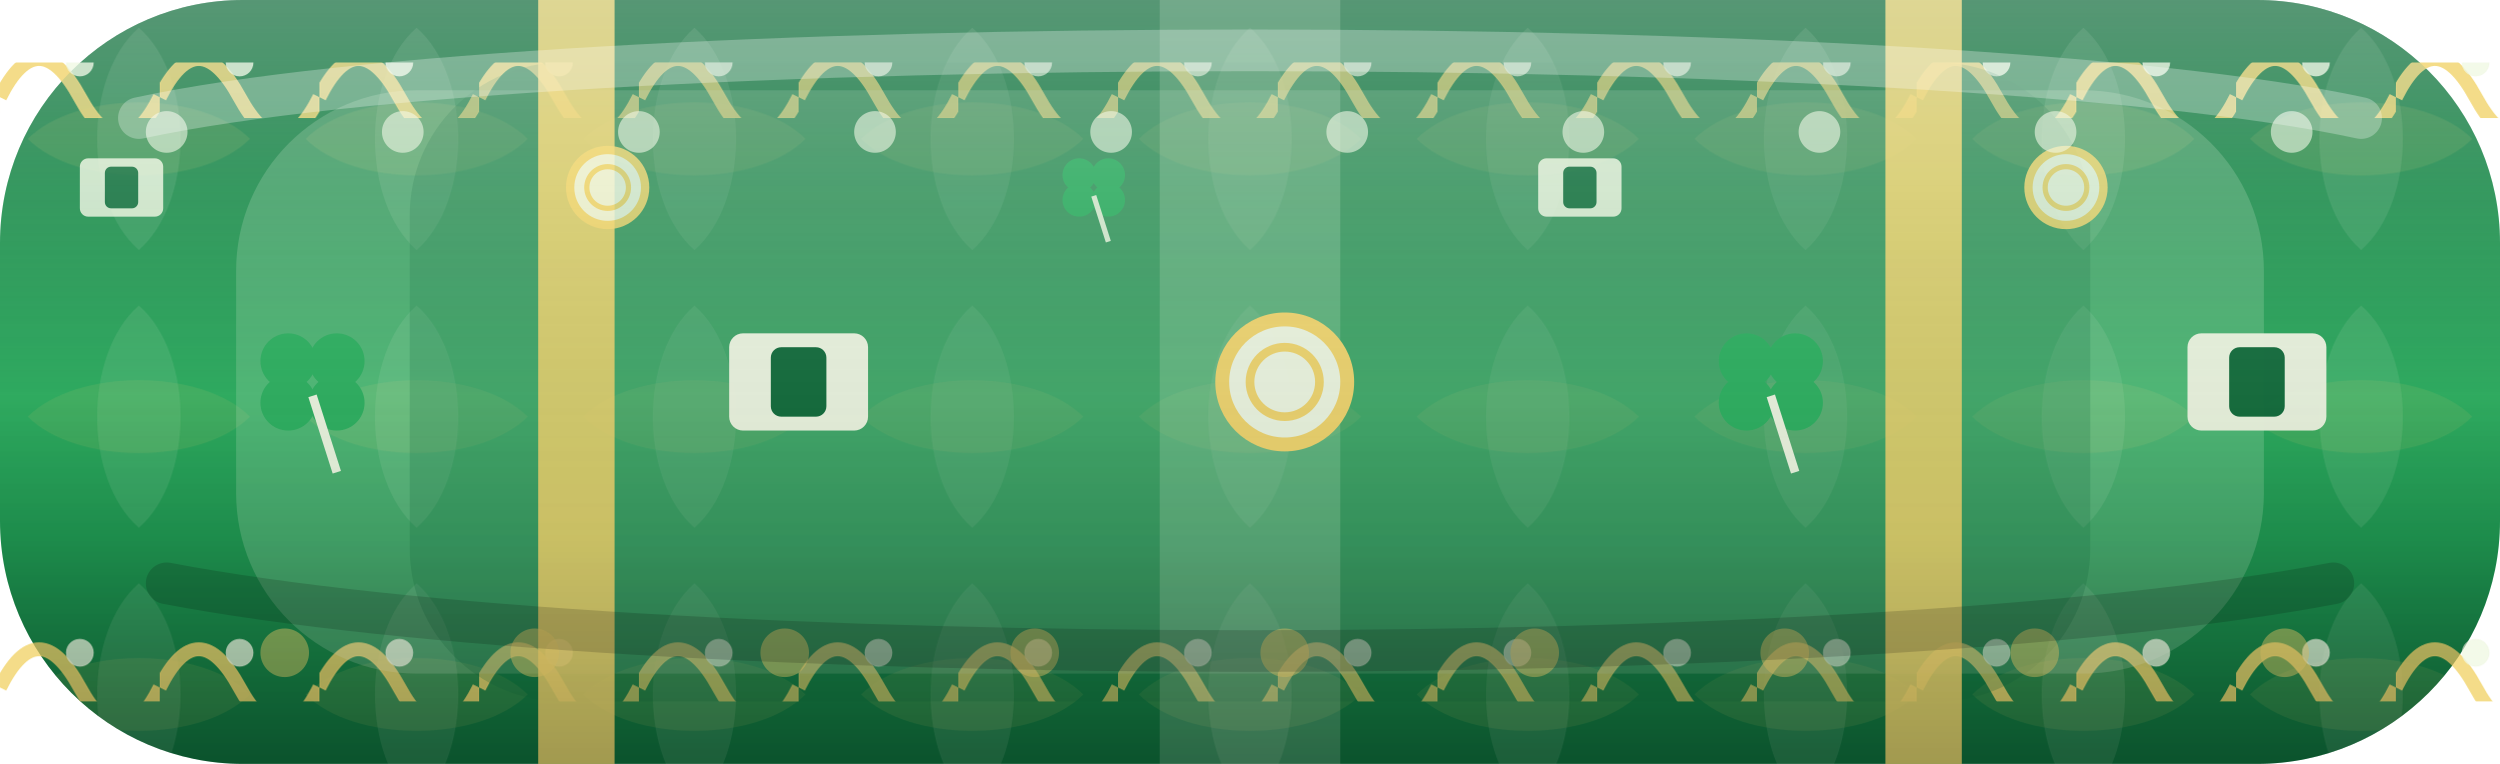
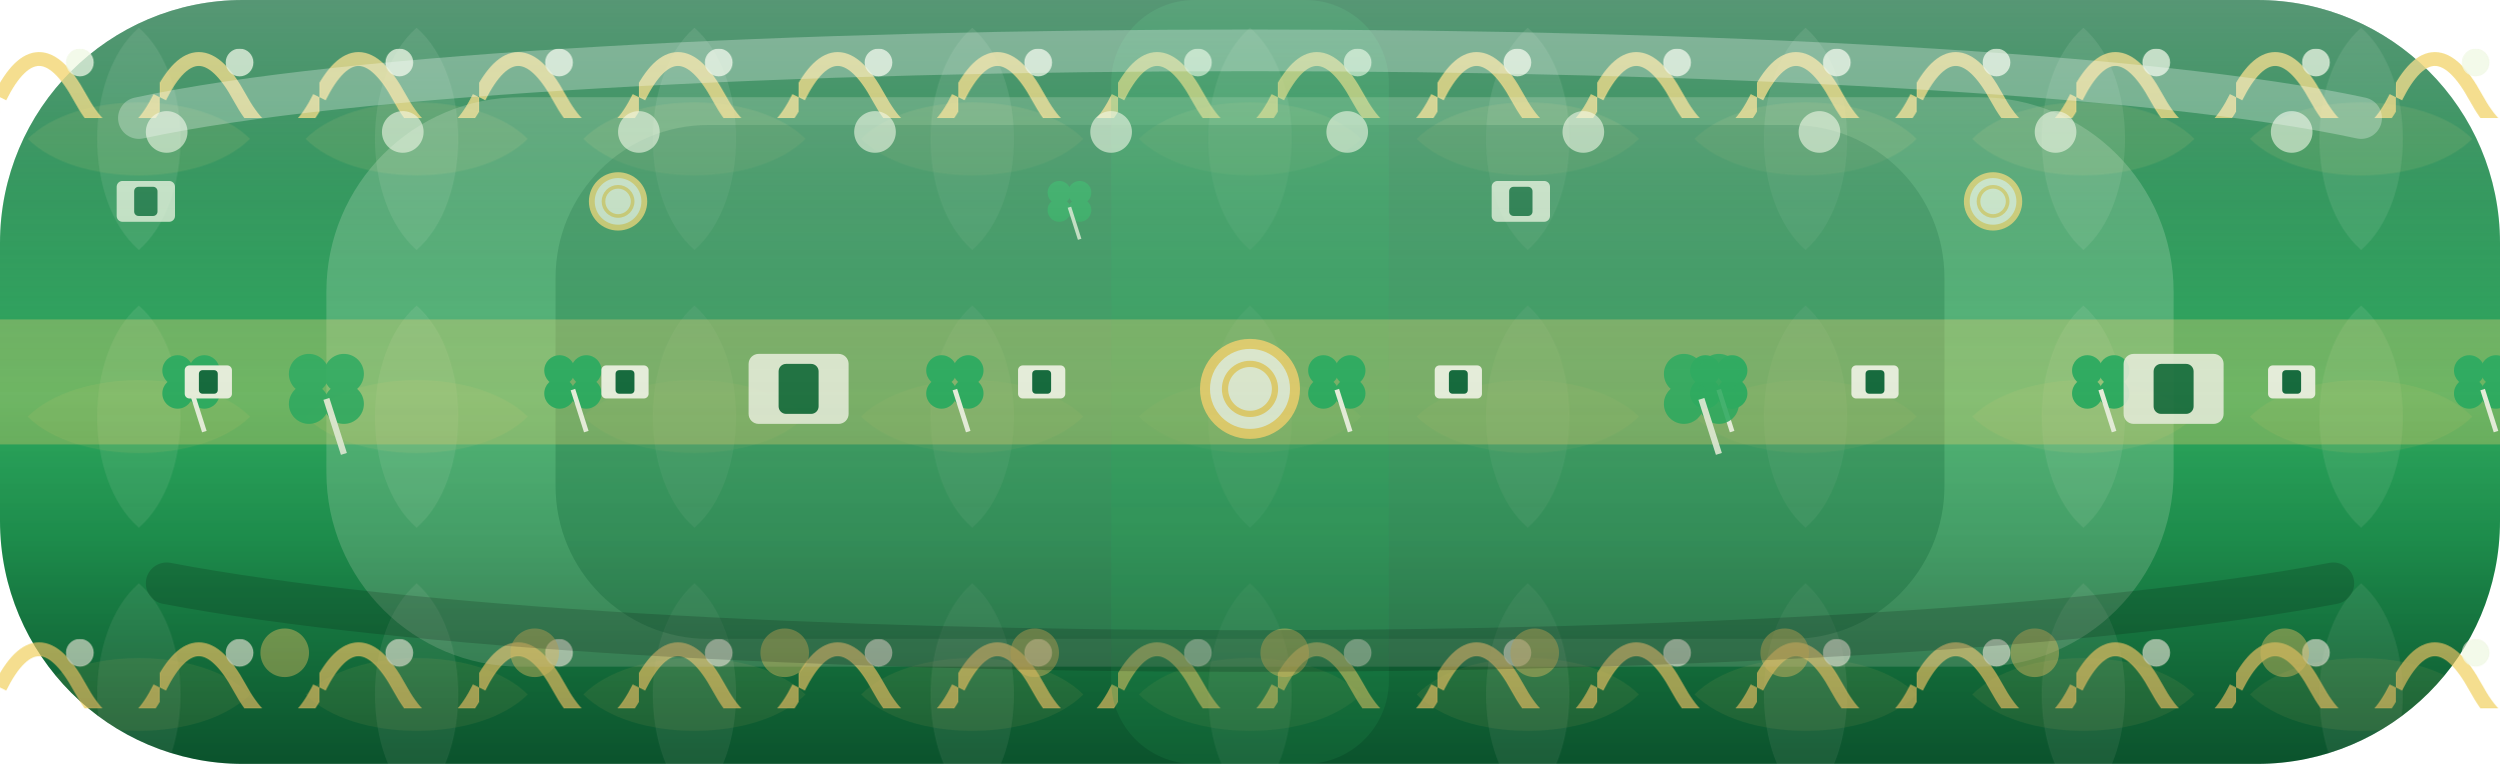
<svg xmlns="http://www.w3.org/2000/svg" width="720" height="220" viewBox="0 0 720 220">
  <defs>
    <linearGradient id="bg" x1="0" y1="0" x2="0" y2="1">
      <stop offset="0%" stop-color="#0e6a39" />
      <stop offset="52%" stop-color="#2ab05f" />
      <stop offset="100%" stop-color="#0e6a39" />
    </linearGradient>
    <linearGradient id="satin" x1="0" y1="0" x2="0" y2="1">
      <stop offset="0%" stop-color="rgba(255,255,255,0.30)" />
      <stop offset="24%" stop-color="rgba(255,255,255,0.12)" />
      <stop offset="70%" stop-color="rgba(0,0,0,0.06)" />
      <stop offset="100%" stop-color="rgba(0,0,0,0.22)" />
    </linearGradient>
    <pattern id="brocade-stpatrick" width="80" height="80" patternUnits="userSpaceOnUse">
      <path d="M 40 8 C 56 22, 56 58, 40 72 C 24 58, 24 22, 40 8 Z" fill="#eff7e2" opacity="0.10" />
      <path d="M 8 40 C 22 26, 58 26, 72 40 C 58 54, 22 54, 8 40 Z" fill="#f2d56d" opacity="0.10" />
    </pattern>
    <pattern id="trim-stpatrick" width="46" height="34" patternUnits="userSpaceOnUse">
      <path d="M 0 28 Q 11 6 23 28 T 46 28" stroke="#f2d56d" stroke-width="4" fill="none" opacity="0.85" />
      <circle cx="23" cy="18" r="4" fill="#eff7e2" opacity="0.8" />
    </pattern>
  </defs>
  <rect width="720" height="220" rx="70" fill="url(#bg)" />
  <rect x="0" y="0" width="720" height="220" rx="70" fill="url(#brocade-stpatrick)" />
-   <rect x="0" y="18" width="720" height="24" fill="url(#trim-stpatrick)" opacity="0.95" />
-   <rect x="0" y="178" width="720" height="24" fill="url(#trim-stpatrick)" opacity="0.95" />
-   <rect x="68" y="26" width="584" height="168" rx="52" fill="#eff7e2" opacity="0.18" />
-   <rect x="118" y="18" width="484" height="184" rx="44" fill="#0e6a39" opacity="0.22" />
-   <rect x="155" y="0" width="22" height="220" fill="#f2d56d" opacity="0.85" />
-   <rect x="543" y="0" width="22" height="220" fill="#f2d56d" opacity="0.85" />
-   <rect x="334" y="0" width="52" height="220" fill="#eff7e2" opacity="0.18" />
-   <g opacity="0.98">
-     <g transform="translate(90 110)">
-       <circle cx="-7" cy="-6" r="8" fill="#2ab05f" />
-       <circle cx="-7" cy="6" r="8" fill="#2ab05f" />
-       <circle cx="7" cy="-6" r="8" fill="#2ab05f" />
-       <circle cx="7" cy="6" r="8" fill="#2ab05f" />
-       <path d="M 0 4 L 7 26" stroke="#eff7e2" stroke-width="2.5" />
+   <rect x="0" y="14" width="720" height="22" fill="url(#trim-stpatrick)" opacity="0.90" />
+   <rect x="0" y="184" width="720" height="22" fill="url(#trim-stpatrick)" opacity="0.90" />
+   <rect x="94" y="28" width="532" height="164" rx="56" fill="#eff7e2" opacity="0.20" />
+   <rect x="160" y="36" width="400" height="148" rx="44" fill="#0e6a39" opacity="0.30" />
+   <rect x="320" y="0" width="80" height="220" rx="24" fill="#2ab05f" opacity="0.22" />
+   <rect x="0" y="92" width="720" height="36" fill="#f2d56d" opacity="0.34" />
+   <g transform="translate(55 110)">
+     <circle cx="-3.85" cy="-3.3" r="4.4" fill="#2ab05f" />
+     <circle cx="-3.85" cy="3.3" r="4.4" fill="#2ab05f" />
+     <circle cx="3.85" cy="-3.3" r="4.4" fill="#2ab05f" />
+     <circle cx="3.85" cy="3.3" r="4.4" fill="#2ab05f" />
+     <path d="M 0 2.2 L 3.85 14.3" stroke="#eff7e2" stroke-width="1.375" />
+   </g>
+   <g transform="translate(165 110)">
+     <circle cx="-3.85" cy="-3.3" r="4.4" fill="#2ab05f" />
+     <circle cx="-3.85" cy="3.3" r="4.4" fill="#2ab05f" />
+     <circle cx="3.85" cy="-3.3" r="4.4" fill="#2ab05f" />
+     <circle cx="3.85" cy="3.3" r="4.4" fill="#2ab05f" />
+     <path d="M 0 2.2 L 3.85 14.3" stroke="#eff7e2" stroke-width="1.375" />
+   </g>
+   <g transform="translate(275 110)">
+     <circle cx="-3.85" cy="-3.3" r="4.4" fill="#2ab05f" />
+     <circle cx="-3.85" cy="3.3" r="4.4" fill="#2ab05f" />
+     <circle cx="3.85" cy="-3.3" r="4.4" fill="#2ab05f" />
+     <circle cx="3.85" cy="3.3" r="4.4" fill="#2ab05f" />
+     <path d="M 0 2.2 L 3.85 14.3" stroke="#eff7e2" stroke-width="1.375" />
+   </g>
+   <g transform="translate(385 110)">
+     <circle cx="-3.85" cy="-3.3" r="4.4" fill="#2ab05f" />
+     <circle cx="-3.85" cy="3.3" r="4.4" fill="#2ab05f" />
+     <circle cx="3.85" cy="-3.3" r="4.4" fill="#2ab05f" />
+     <circle cx="3.85" cy="3.3" r="4.4" fill="#2ab05f" />
+     <path d="M 0 2.2 L 3.85 14.3" stroke="#eff7e2" stroke-width="1.375" />
+   </g>
+   <g transform="translate(495 110)">
+     <circle cx="-3.85" cy="-3.3" r="4.4" fill="#2ab05f" />
+     <circle cx="-3.85" cy="3.3" r="4.4" fill="#2ab05f" />
+     <circle cx="3.85" cy="-3.3" r="4.4" fill="#2ab05f" />
+     <circle cx="3.85" cy="3.3" r="4.4" fill="#2ab05f" />
+     <path d="M 0 2.2 L 3.85 14.3" stroke="#eff7e2" stroke-width="1.375" />
+   </g>
+   <g transform="translate(605 110)">
+     <circle cx="-3.85" cy="-3.3" r="4.4" fill="#2ab05f" />
+     <circle cx="-3.85" cy="3.3" r="4.4" fill="#2ab05f" />
+     <circle cx="3.85" cy="-3.3" r="4.4" fill="#2ab05f" />
+     <circle cx="3.85" cy="3.3" r="4.4" fill="#2ab05f" />
+     <path d="M 0 2.2 L 3.85 14.3" stroke="#eff7e2" stroke-width="1.375" />
+   </g>
+   <g transform="translate(715 110)">
+     <circle cx="-3.85" cy="-3.3" r="4.4" fill="#2ab05f" />
+     <circle cx="-3.85" cy="3.3" r="4.4" fill="#2ab05f" />
+     <circle cx="3.85" cy="-3.3" r="4.4" fill="#2ab05f" />
+     <circle cx="3.85" cy="3.3" r="4.4" fill="#2ab05f" />
+     <path d="M 0 2.2 L 3.85 14.3" stroke="#eff7e2" stroke-width="1.375" />
+   </g>
+   <g transform="translate(60 110)">
+     <rect x="-6.8" y="-4.76" width="13.6" height="9.52" rx="1.36" fill="#eff7e2" />
+     <rect x="-2.72" y="-3.4" width="5.44" height="6.8" rx="1.02" fill="#0e6a39" />
+   </g>
+   <g transform="translate(180 110)">
+     <rect x="-6.8" y="-4.76" width="13.6" height="9.52" rx="1.36" fill="#eff7e2" />
+     <rect x="-2.72" y="-3.4" width="5.44" height="6.8" rx="1.02" fill="#0e6a39" />
+   </g>
+   <g transform="translate(300 110)">
+     <rect x="-6.8" y="-4.76" width="13.6" height="9.52" rx="1.36" fill="#eff7e2" />
+     <rect x="-2.72" y="-3.4" width="5.44" height="6.8" rx="1.02" fill="#0e6a39" />
+   </g>
+   <g transform="translate(420 110)">
+     <rect x="-6.8" y="-4.76" width="13.6" height="9.52" rx="1.36" fill="#eff7e2" />
+     <rect x="-2.72" y="-3.4" width="5.44" height="6.8" rx="1.02" fill="#0e6a39" />
+   </g>
+   <g transform="translate(540 110)">
+     <rect x="-6.8" y="-4.76" width="13.6" height="9.52" rx="1.36" fill="#eff7e2" />
+     <rect x="-2.72" y="-3.4" width="5.44" height="6.8" rx="1.02" fill="#0e6a39" />
+   </g>
+   <g transform="translate(660 110)">
+     <rect x="-6.8" y="-4.76" width="13.6" height="9.52" rx="1.36" fill="#eff7e2" />
+     <rect x="-2.72" y="-3.4" width="5.44" height="6.8" rx="1.02" fill="#0e6a39" />
+   </g>
+   <g opacity="0.74">
+     <g transform="translate(42 58)">
+       <rect x="-8.4" y="-5.88" width="16.8" height="11.76" rx="1.68" fill="#eff7e2" />
+       <rect x="-3.36" y="-4.2" width="6.72" height="8.4" rx="1.26" fill="#0e6a39" />
    </g>
-     <g transform="translate(230 110)">
-       <rect x="-20" y="-14" width="40" height="28" rx="4" fill="#eff7e2" />
-       <rect x="-8" y="-10" width="16" height="20" rx="3" fill="#0e6a39" />
+     <g transform="translate(178 58)">
+       <circle r="7.56" fill="#eff7e2" stroke="#f2d56d" stroke-width="1.68" />
+       <circle r="4.2" fill="none" stroke="#f2d56d" stroke-width="1.05" />
    </g>
-     <g transform="translate(370 110)">
-       <circle r="18" fill="#eff7e2" stroke="#f2d56d" stroke-width="4" />
-       <circle r="10" fill="none" stroke="#f2d56d" stroke-width="2.5" />
+     <g transform="translate(308 58)">
+       <circle cx="-2.94" cy="-2.52" r="3.36" fill="#2ab05f" />
+       <circle cx="-2.94" cy="2.52" r="3.36" fill="#2ab05f" />
+       <circle cx="2.94" cy="-2.52" r="3.36" fill="#2ab05f" />
+       <circle cx="2.94" cy="2.52" r="3.36" fill="#2ab05f" />
+       <path d="M 0 1.68 L 2.94 10.92" stroke="#eff7e2" stroke-width="1.05" />
    </g>
-     <g transform="translate(510 110)">
-       <circle cx="-7" cy="-6" r="8" fill="#2ab05f" />
-       <circle cx="-7" cy="6" r="8" fill="#2ab05f" />
-       <circle cx="7" cy="-6" r="8" fill="#2ab05f" />
-       <circle cx="7" cy="6" r="8" fill="#2ab05f" />
-       <path d="M 0 4 L 7 26" stroke="#eff7e2" stroke-width="2.5" />
+     <g transform="translate(438 58)">
+       <rect x="-8.4" y="-5.88" width="16.8" height="11.76" rx="1.68" fill="#eff7e2" />
+       <rect x="-3.36" y="-4.2" width="6.72" height="8.4" rx="1.26" fill="#0e6a39" />
    </g>
-     <g transform="translate(650 110)">
-       <rect x="-20" y="-14" width="40" height="28" rx="4" fill="#eff7e2" />
-       <rect x="-8" y="-10" width="16" height="20" rx="3" fill="#0e6a39" />
+     <g transform="translate(574 58)">
+       <circle r="7.56" fill="#eff7e2" stroke="#f2d56d" stroke-width="1.68" />
+       <circle r="4.2" fill="none" stroke="#f2d56d" stroke-width="1.05" />
    </g>
  </g>
-   <g opacity="0.82">
-     <g transform="translate(35 54)">
-       <rect x="-12" y="-8.4" width="24" height="16.8" rx="2.4" fill="#eff7e2" />
-       <rect x="-4.8" y="-6" width="9.6" height="12" rx="1.8" fill="#0e6a39" />
+   <g opacity="0.88">
+     <g transform="translate(94 112)">
+       <circle cx="-5.04" cy="-4.32" r="5.76" fill="#2ab05f" />
+       <circle cx="-5.04" cy="4.32" r="5.76" fill="#2ab05f" />
+       <circle cx="5.04" cy="-4.32" r="5.76" fill="#2ab05f" />
+       <circle cx="5.04" cy="4.32" r="5.76" fill="#2ab05f" />
+       <path d="M 0 2.88 L 5.04 18.72" stroke="#eff7e2" stroke-width="1.8" />
    </g>
-     <g transform="translate(175 54)">
-       <circle r="10.8" fill="#eff7e2" stroke="#f2d56d" stroke-width="2.4" />
-       <circle r="6" fill="none" stroke="#f2d56d" stroke-width="1.5" />
+     <g transform="translate(230 112)">
+       <rect x="-14.4" y="-10.08" width="28.8" height="20.16" rx="2.88" fill="#eff7e2" />
+       <rect x="-5.76" y="-7.2" width="11.52" height="14.4" rx="2.16" fill="#0e6a39" />
    </g>
-     <g transform="translate(315 54)">
-       <circle cx="-4.2" cy="-3.6" r="4.8" fill="#2ab05f" />
-       <circle cx="-4.2" cy="3.6" r="4.8" fill="#2ab05f" />
-       <circle cx="4.2" cy="-3.6" r="4.8" fill="#2ab05f" />
-       <circle cx="4.2" cy="3.6" r="4.8" fill="#2ab05f" />
-       <path d="M 0 2.4 L 4.2 15.6" stroke="#eff7e2" stroke-width="1.5" />
+     <g transform="translate(360 112)">
+       <circle r="12.96" fill="#eff7e2" stroke="#f2d56d" stroke-width="2.88" />
+       <circle r="7.2" fill="none" stroke="#f2d56d" stroke-width="1.8" />
    </g>
-     <g transform="translate(455 54)">
-       <rect x="-12" y="-8.4" width="24" height="16.8" rx="2.4" fill="#eff7e2" />
-       <rect x="-4.8" y="-6" width="9.6" height="12" rx="1.8" fill="#0e6a39" />
+     <g transform="translate(490 112)">
+       <circle cx="-5.04" cy="-4.32" r="5.76" fill="#2ab05f" />
+       <circle cx="-5.04" cy="4.32" r="5.76" fill="#2ab05f" />
+       <circle cx="5.04" cy="-4.32" r="5.76" fill="#2ab05f" />
+       <circle cx="5.04" cy="4.32" r="5.76" fill="#2ab05f" />
+       <path d="M 0 2.88 L 5.04 18.72" stroke="#eff7e2" stroke-width="1.8" />
    </g>
-     <g transform="translate(595 54)">
-       <circle r="10.8" fill="#eff7e2" stroke="#f2d56d" stroke-width="2.4" />
-       <circle r="6" fill="none" stroke="#f2d56d" stroke-width="1.5" />
+     <g transform="translate(626 112)">
+       <rect x="-14.4" y="-10.08" width="28.8" height="20.16" rx="2.88" fill="#eff7e2" />
+       <rect x="-5.76" y="-7.2" width="11.52" height="14.4" rx="2.16" fill="#0e6a39" />
    </g>
  </g>
  <g opacity="0.82">
    <circle cx="48" cy="38" r="6" fill="#eff7e2" opacity="0.72" />
    <circle cx="116" cy="38" r="6" fill="#eff7e2" opacity="0.72" />
    <circle cx="184" cy="38" r="6" fill="#eff7e2" opacity="0.72" />
    <circle cx="252" cy="38" r="6" fill="#eff7e2" opacity="0.72" />
    <circle cx="320" cy="38" r="6" fill="#eff7e2" opacity="0.72" />
    <circle cx="388" cy="38" r="6" fill="#eff7e2" opacity="0.72" />
    <circle cx="456" cy="38" r="6" fill="#eff7e2" opacity="0.72" />
    <circle cx="524" cy="38" r="6" fill="#eff7e2" opacity="0.72" />
    <circle cx="592" cy="38" r="6" fill="#eff7e2" opacity="0.72" />
    <circle cx="660" cy="38" r="6" fill="#eff7e2" opacity="0.72" />
  </g>
  <g opacity="0.72">
    <circle cx="82" cy="188" r="7" fill="#f2d56d" opacity="0.65" />
    <circle cx="154" cy="188" r="7" fill="#f2d56d" opacity="0.65" />
    <circle cx="226" cy="188" r="7" fill="#f2d56d" opacity="0.65" />
    <circle cx="298" cy="188" r="7" fill="#f2d56d" opacity="0.65" />
    <circle cx="370" cy="188" r="7" fill="#f2d56d" opacity="0.65" />
    <circle cx="442" cy="188" r="7" fill="#f2d56d" opacity="0.65" />
    <circle cx="514" cy="188" r="7" fill="#f2d56d" opacity="0.65" />
    <circle cx="586" cy="188" r="7" fill="#f2d56d" opacity="0.65" />
    <circle cx="658" cy="188" r="7" fill="#f2d56d" opacity="0.65" />
  </g>
  <rect x="0" y="0" width="720" height="220" rx="70" fill="url(#satin)" />
  <path d="M 40 34 C 160 8, 560 8, 680 34" stroke="rgba(255,255,255,0.28)" stroke-width="12" stroke-linecap="round" fill="none" />
  <path d="M 48 168 C 184 194, 536 194, 672 168" stroke="rgba(0,0,0,0.16)" stroke-width="12" stroke-linecap="round" fill="none" />
</svg>
